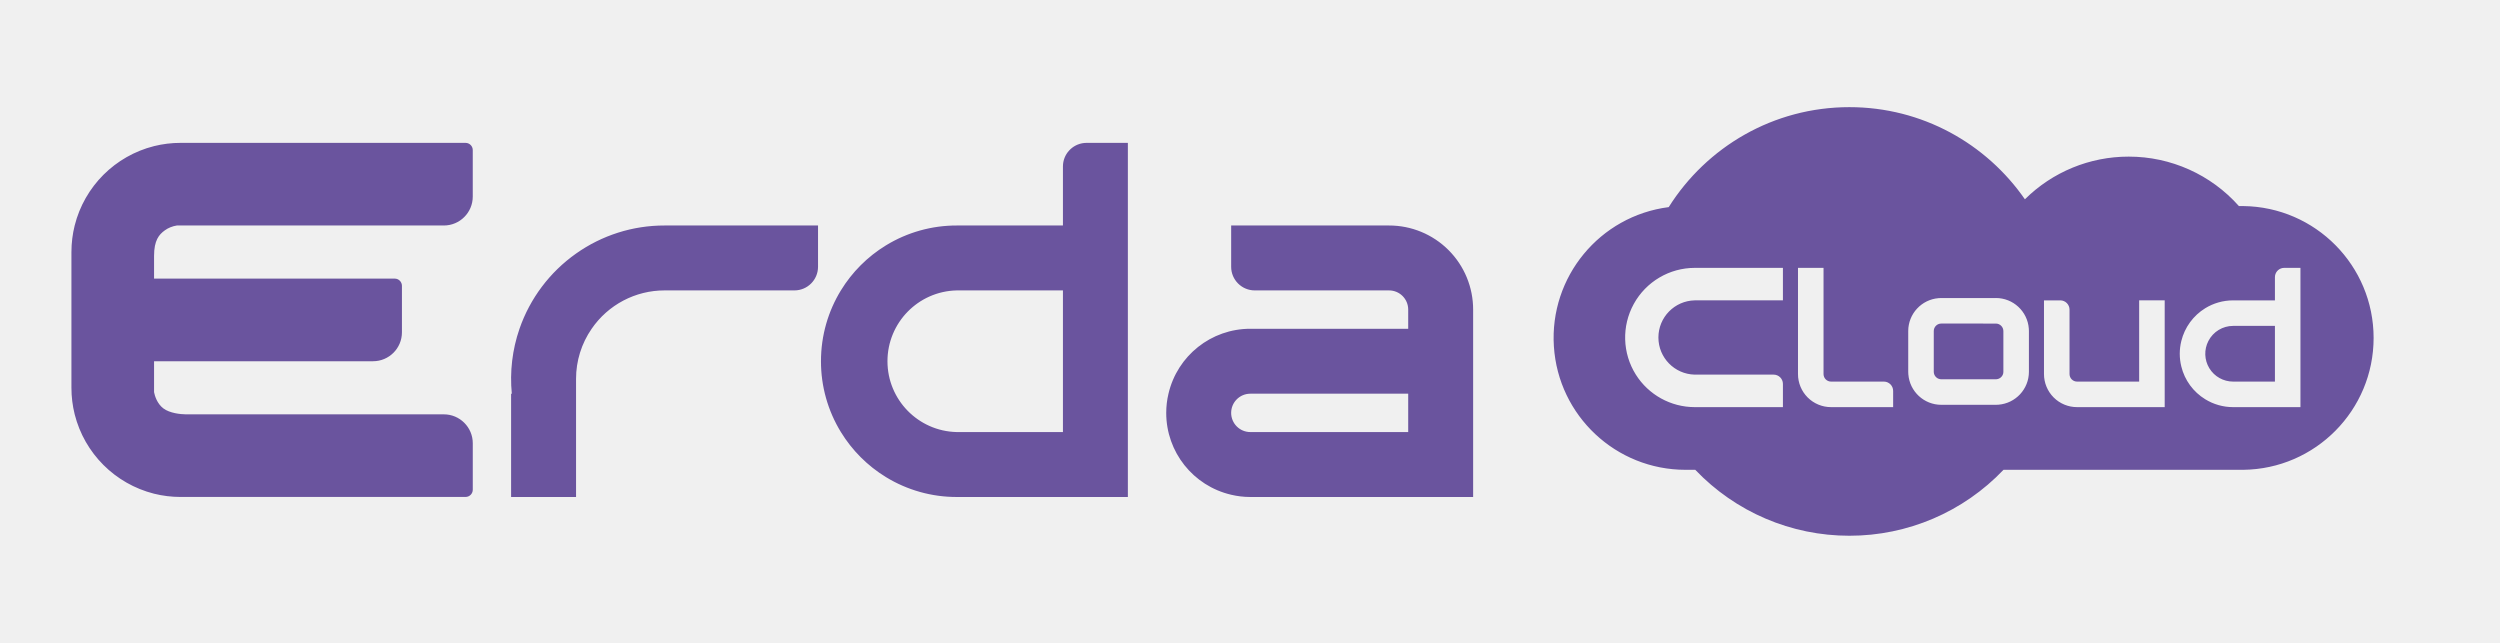
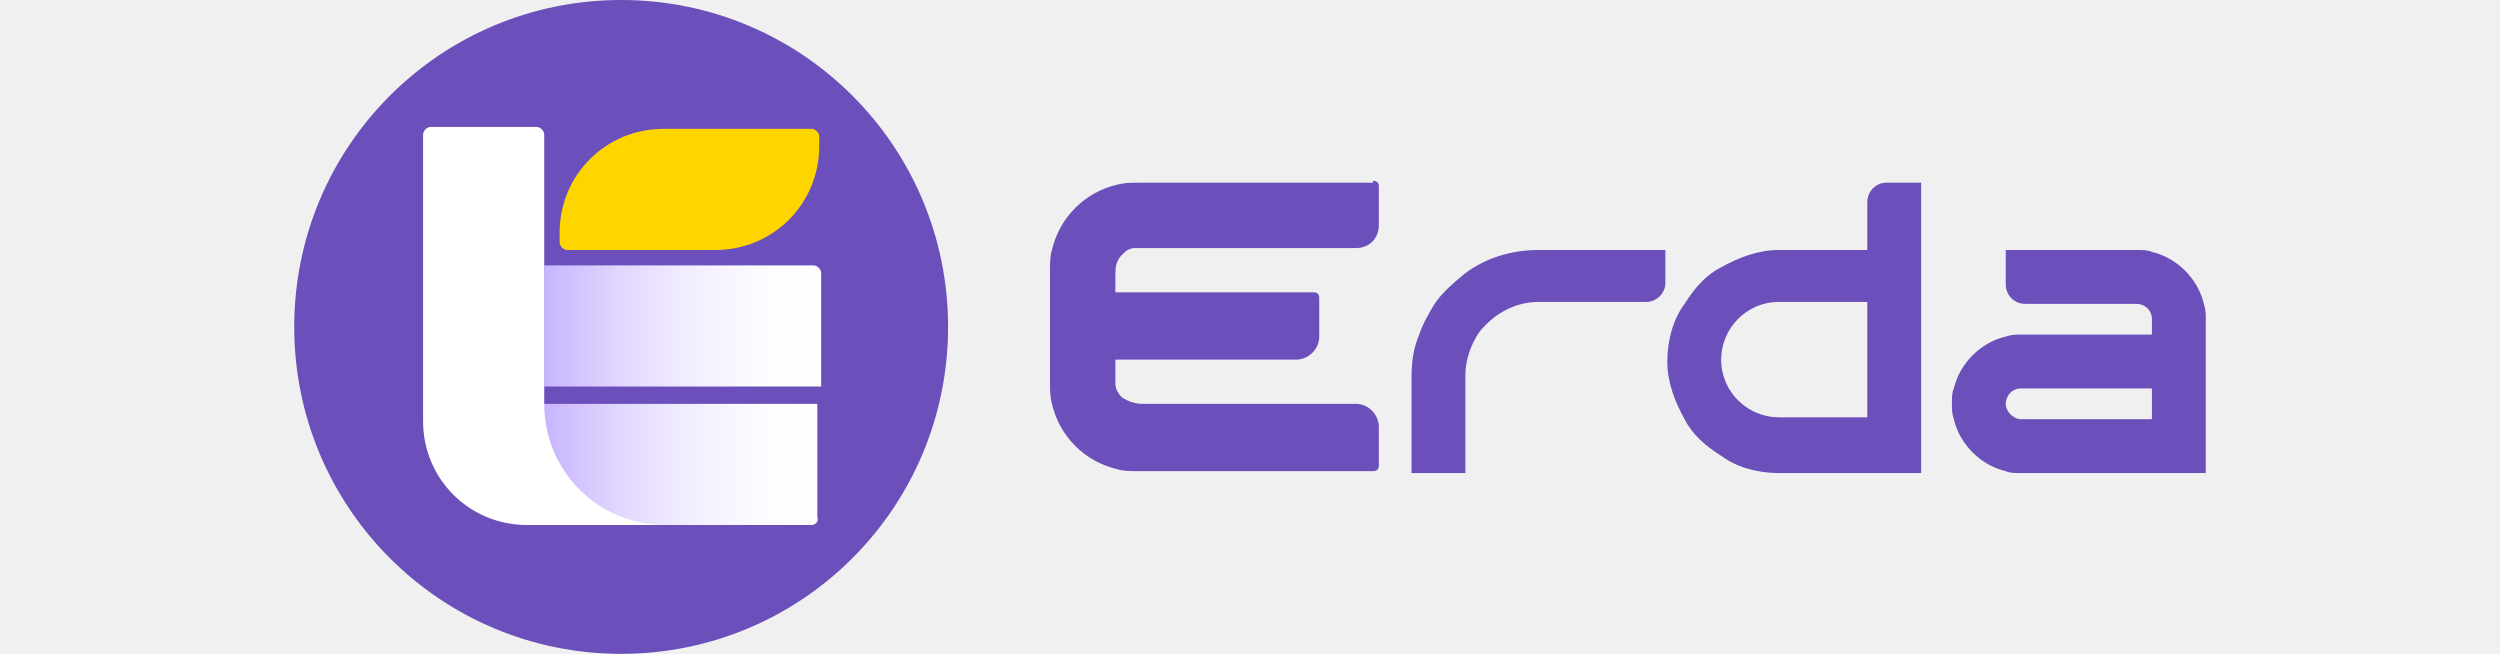
- <svg xmlns="http://www.w3.org/2000/svg" t="1618911314108" class="icon" viewBox="0 0 3982 1024" version="1.1" p-id="4901" width="777.734" height="200">
-   <defs>
-     <style type="text/css" />
-   </defs>
-   <path d="M753.01 239.076V313.116c0 25.429-20.622 46.052-46.052 46.052H280.377h1.337c-6.997 1.081-13.938 3.84-19.342 7.851-9.045 6.628-16.981 15.616-16.981 40.59v36.153h383.317c6.343 0 11.492 5.148 11.492 11.52V529.323c0 25.429-20.594 46.052-46.023 46.052H245.39v48.981l0.142 0.91c0.91 4.665 4.551 17.692 14.791 25.316 10.098 7.538 27.164 9.301 35.669 9.387h410.965c25.429 0 46.08 20.622 46.08 46.08V780.06a11.52 11.52 0 0 1-11.548 11.492H287.687a174.393 174.393 0 0 1-42.297-5.177 174.421 174.421 0 0 1-126.436-126.436A174.364 174.364 0 0 1 113.778 617.671v-216.206c0-14.564 1.792-28.757 5.177-42.297a174.194 174.194 0 0 1 126.436-126.436A174.393 174.393 0 0 1 287.687 227.556h453.803c6.372 0 11.52 5.148 11.52 11.52zM1302.955 359.168v65.792c0 20.764-16.839 37.604-37.604 37.604h-206.82a140.715 140.715 0 0 0-116.139 61.099 140.004 140.004 0 0 0-24.86 79.929v188.018H814.08v-164.523h1.138a244.423 244.423 0 0 1 12.231-103.396 244.622 244.622 0 0 1 90.055-119.78 243.058 243.058 0 0 1 140.999-44.743h244.423zM1523.854 791.609a215.353 215.353 0 0 1-112.811-31.744 216.832 216.832 0 0 1-71.68-71.68 215.239 215.239 0 0 1-31.716-112.811c0-41.358 11.605-79.929 31.716-112.811a216.832 216.832 0 0 1 71.68-71.68 215.353 215.353 0 0 1 112.811-31.716l169.188-0.028V265.159c0-19.484 14.791-35.47 33.792-37.404L1730.674 227.556h65.792v564.053h-272.612z m169.188-103.452v-225.593h-169.188a112.839 112.839 0 0 0 0 225.621l169.188-0.028zM1991.538 791.609c-10.524 0-20.736-1.252-30.549-3.584a133.774 133.774 0 0 1-103.424-130.389c0-10.524 1.223-20.736 3.584-30.549a133.774 133.774 0 0 1 130.389-103.424h251.449v-30.549c0-16.868-13.653-30.549-30.549-30.549h-213.845c-20.764 0-37.604-16.839-37.604-37.604v-65.792h251.449a133.774 133.774 0 0 1 133.973 133.973v298.439H1991.538z m251.449-103.424v-61.156l-251.449 0.057a30.549 30.549 0 1 0 0 61.099h251.449zM2945.707 170.667c115.826 0 218.112 58.084 279.552 146.773a234.325 234.325 0 0 1 165.319-67.982 234.581 234.581 0 0 1 175.559 78.763h6.912a210.062 210.062 0 0 1 0 420.096H3191.182A338.66 338.66 0 0 1 2945.707 853.333a338.66 338.66 0 0 1-245.476-105.017h-15.502a210.062 210.062 0 0 1-26.795-418.418C2718.151 234.212 2824.533 170.667 2945.707 170.667z m-105.899 256H2699.378a110.962 110.962 0 0 0-93.81 170.041 110.962 110.962 0 0 0 93.81 51.769h140.459v-36.978a14.791 14.791 0 0 0-14.791-14.791H2699.378a59.164 59.164 0 0 1 0-118.3h140.459V426.667z m64.711 0h-40.676v169.131a52.622 52.622 0 0 0 52.679 52.679h98.873v-25.884a14.791 14.791 0 0 0-14.791-14.791h-84.082a12.004 12.004 0 0 1-12.004-12.004V426.667z m377.031 51.769h-25.884v117.362a52.622 52.622 0 0 0 52.679 52.679h139.577v-170.069h-40.676v129.394h-98.873a12.004 12.004 0 0 1-12.032-12.004v-102.599a14.791 14.791 0 0 0-14.791-14.791zM3664.156 426.667h-25.884l-2.645 0.228a14.791 14.791 0 0 0-12.117 14.564v36.978h-66.56c-16.27 0-31.431 4.551-44.373 12.459a85.248 85.248 0 0 0-38.172 52.224 84.708 84.708 0 0 0 0 40.676 84.651 84.651 0 0 0 38.201 52.196c12.914 7.908 28.075 12.487 44.373 12.487h107.179V426.667z m-485.177 48.071h-86.869l-4.096 0.142a52.622 52.622 0 0 0-48.583 52.508v64.711l0.171 4.096a52.622 52.622 0 0 0 52.508 48.583h86.869l4.096-0.171a52.622 52.622 0 0 0 48.583-52.508V527.36l-0.171-4.096a52.622 52.622 0 0 0-52.508-48.583z m444.53 44.345v88.718h-66.56a44.316 44.316 0 0 1-39.424-64.683 44.316 44.316 0 0 1 39.424-24.036h66.56z m-444.53-3.698c6.628 0 12.004 5.404 12.004 12.004v64.711l-0.171 2.162a12.004 12.004 0 0 1-11.833 9.842h-86.869l-2.162-0.199a12.004 12.004 0 0 1-9.842-11.804V527.36l0.171-2.162a12.004 12.004 0 0 1 11.833-9.842z" fill="#6A549E" p-id="4902" />
+ <svg xmlns="http://www.w3.org/2000/svg" version="1.1" id="图层_1" x="0px" y="0px" viewBox="0 0 130 34" style="enable-background:new 0 0 130 34;" xml:space="preserve">
+   <style type="text/css">
+ 	.st0{fill-rule:evenodd;clip-rule:evenodd;fill:#6B4FBB;}
+ 	.st1{fill-rule:evenodd;clip-rule:evenodd;fill:#FFD500;}
+ 	.st2{fill-rule:evenodd;clip-rule:evenodd;fill:url(#SVGID_1_);}
+ 	.st3{fill-rule:evenodd;clip-rule:evenodd;fill:url(#SVGID_2_);}
+ 	.st4{fill-rule:evenodd;clip-rule:evenodd;fill:#FFFFFF;}
+ </style>
+   <g>
+     <g id="Erda_6_">
+       <g id="完整白色_6_" transform="translate(-405, -261)">
+         <path id="形状结合_3_" class="st0" d="M476.4,270.4c0.2,0,0.3,0.1,0.3,0.3v2c0,0.7-0.5,1.2-1.2,1.2l0,0l0,0H464l0,0     c-0.2,0-0.4,0.1-0.5,0.2c-0.2,0.2-0.5,0.4-0.5,1.1l0,1l10.3,0c0.2,0,0.3,0.1,0.3,0.3v2c0,0.7-0.6,1.2-1.2,1.2l0,0l-9.4,0l0,1.3     l0,0c0,0.1,0.1,0.5,0.4,0.7c0.3,0.2,0.7,0.3,1,0.3l11.1,0c0.7,0,1.2,0.6,1.2,1.2v2c0,0.2-0.1,0.3-0.3,0.3h-12.2     c-0.4,0-0.8,0-1.1-0.1c-1.7-0.4-3-1.7-3.4-3.4c-0.1-0.4-0.1-0.7-0.1-1.1v-5.8c0-0.4,0-0.8,0.1-1.1c0.4-1.7,1.7-3,3.4-3.4     c0.4-0.1,0.7-0.1,1.1-0.1H476.4z M491.6,273.9v1.8c0,0.6-0.5,1-1,1H485c-1.3,0-2.4,0.7-3.1,1.6c-0.4,0.6-0.7,1.4-0.7,2.2v5.1     h-2.8v-4.4l0,0c0-0.4,0-0.4,0-0.6c0-0.8,0.1-1.5,0.4-2.2c0.2-0.6,0.5-1.1,0.8-1.6c0.4-0.6,1-1.1,1.6-1.6c1.1-0.8,2.4-1.2,3.8-1.2     H491.6z M504.9,270.4v15.2h-7.4c-1.1,0-2.2-0.3-3-0.9c-0.8-0.5-1.5-1.1-1.9-1.9c-0.5-0.9-0.9-1.9-0.9-3s0.3-2.2,0.9-3     c0.5-0.8,1.1-1.5,1.9-1.9c0.9-0.5,1.9-0.9,3-0.9h4.6l0-2.5c0-0.5,0.4-1,1-1l0,0H504.9z M510.1,285.6c-0.3,0-0.6,0-0.8-0.1     c-1.3-0.3-2.4-1.4-2.7-2.7c-0.1-0.3-0.1-0.5-0.1-0.8c0-0.3,0-0.6,0.1-0.8c0.3-1.3,1.4-2.4,2.7-2.7c0.3-0.1,0.5-0.1,0.8-0.1l6.8,0     v-0.8c0-0.5-0.4-0.8-0.8-0.8h-5.8c-0.6,0-1-0.5-1-1v-1.8h6.8c0.3,0,0.6,0,0.8,0.1c1.3,0.3,2.4,1.4,2.7,2.7     c0.1,0.3,0.1,0.5,0.1,0.8v8H510.1z M516.9,282.8v-1.6h-6.8c-0.5,0-0.8,0.4-0.8,0.8s0.4,0.8,0.8,0.8H516.9z M502.1,276.7l-4.6,0     c-1.7,0-3,1.4-3,3c0,1.7,1.4,3,3,3l4.6,0V276.7z" />
+       </g>
+     </g>
+     <g>
+       <path class="st0" d="M32.3,34L32.3,34c-9.4,0-17-7.6-17-17v0c0-9.4,7.6-17,17-17h0c9.4,0,17,7.6,17,17v0    C49.3,26.4,41.7,34,32.3,34z" />
+       <g>
+         <path class="st1" d="M37.2,13h-7.7c-0.2,0-0.4-0.2-0.4-0.4v-0.5c0-3,2.4-5.4,5.4-5.4h7.7c0.2,0,0.4,0.2,0.4,0.4v0.5     C42.6,10.6,40.2,13,37.2,13z" />
+         <g>
+           <linearGradient id="SVGID_1_" gradientUnits="userSpaceOnUse" x1="28.254" y1="17" x2="42.57" y2="17">
+             <stop offset="0" style="stop-color:#C7B3FF" />
+             <stop offset="6.897312e-02" style="stop-color:#CEBDFF" />
+             <stop offset="0.306" style="stop-color:#E3DAFF" />
+             <stop offset="0.543" style="stop-color:#F3EEFF" />
+             <stop offset="0.775" style="stop-color:#FCFBFF" />
+             <stop offset="1" style="stop-color:#FFFFFF" />
+           </linearGradient>
+           <path class="st2" d="M42.6,20.1H28.3v-6.3h14c0.2,0,0.4,0.2,0.4,0.4V20.1z" />
+         </g>
+         <g>
+           <linearGradient id="SVGID_2_" gradientUnits="userSpaceOnUse" x1="28.254" y1="24.158" x2="42.57" y2="24.158">
+             <stop offset="0" style="stop-color:#C7B3FF" />
+             <stop offset="6.897312e-02" style="stop-color:#CEBDFF" />
+             <stop offset="0.306" style="stop-color:#E3DAFF" />
+             <stop offset="0.543" style="stop-color:#F3EEFF" />
+             <stop offset="0.775" style="stop-color:#FCFBFF" />
+             <stop offset="1" style="stop-color:#FFFFFF" />
+           </linearGradient>
+           <path class="st3" d="M42.2,27.3h-14V21h14.3v5.9C42.6,27.1,42.4,27.3,42.2,27.3z" />
+         </g>
+         <g>
+           <path class="st4" d="M28.3,21v-14c0-0.2-0.2-0.4-0.4-0.4h-5.5c-0.2,0-0.4,0.2-0.4,0.4v14.9c0,3,2.4,5.4,5.4,5.4h0.6h0.3h6.3      C31.1,27.3,28.3,24.5,28.3,21z" />
+         </g>
+       </g>
+     </g>
+   </g>
</svg>
